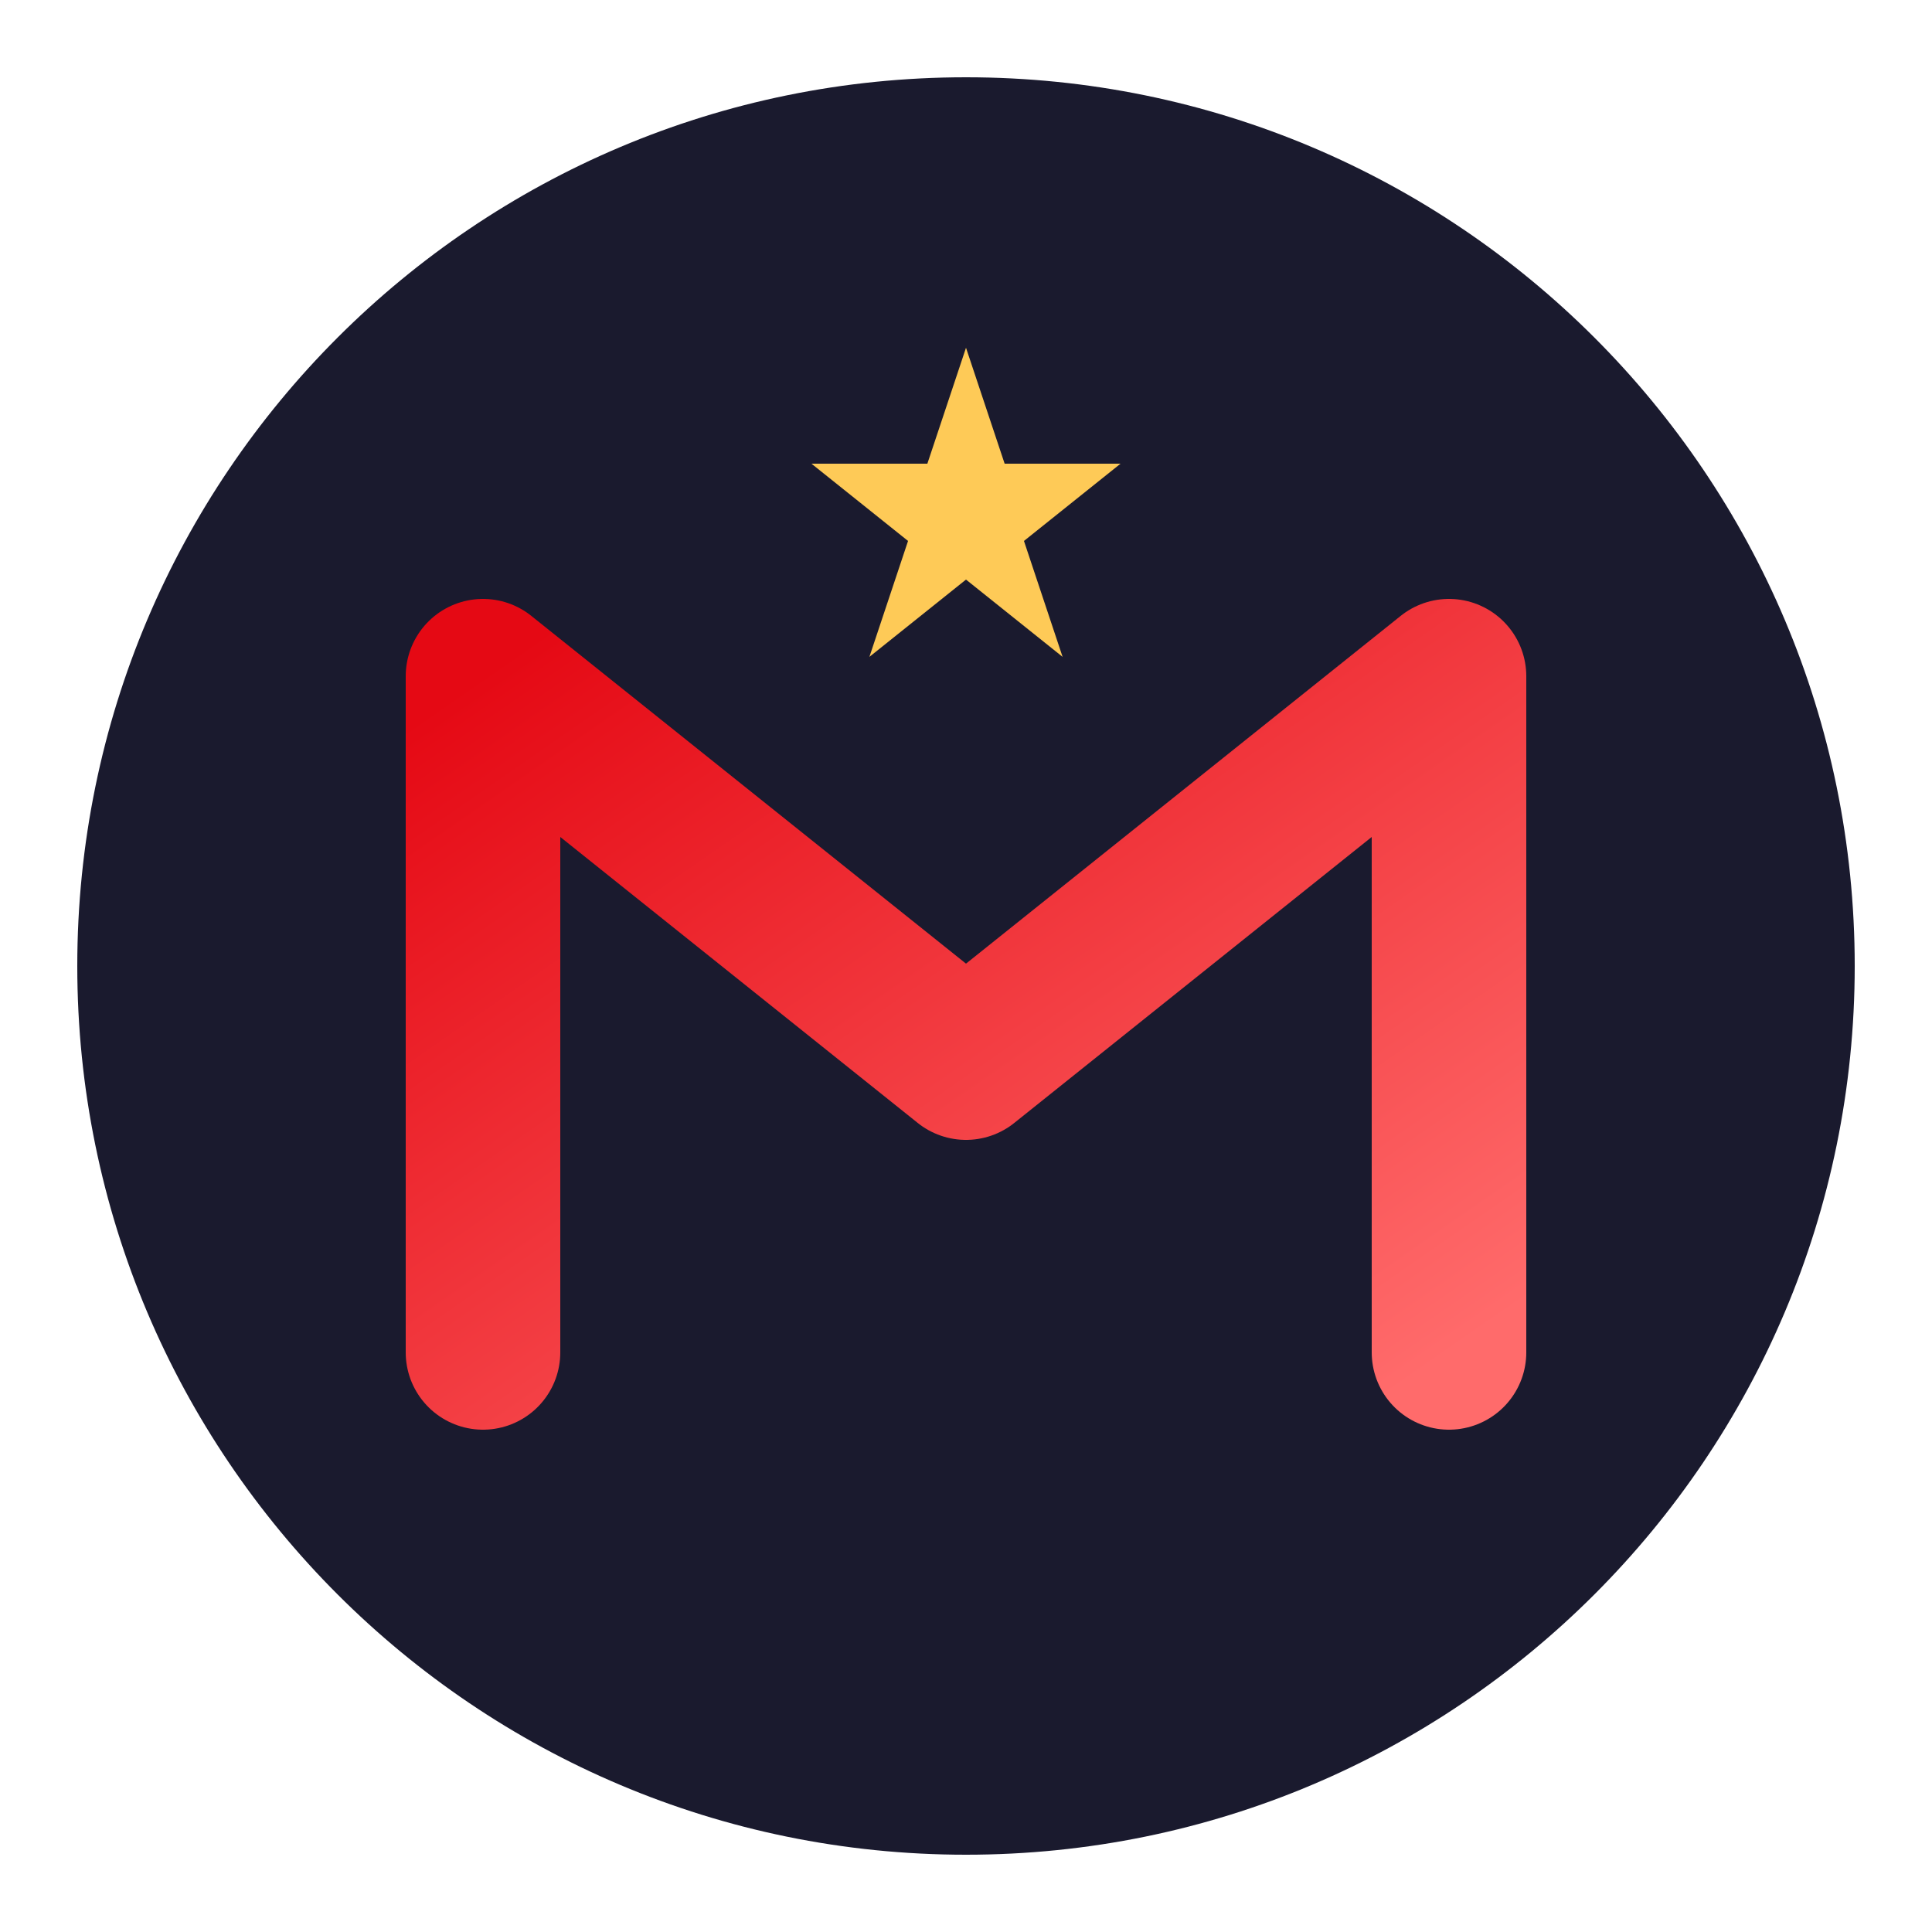
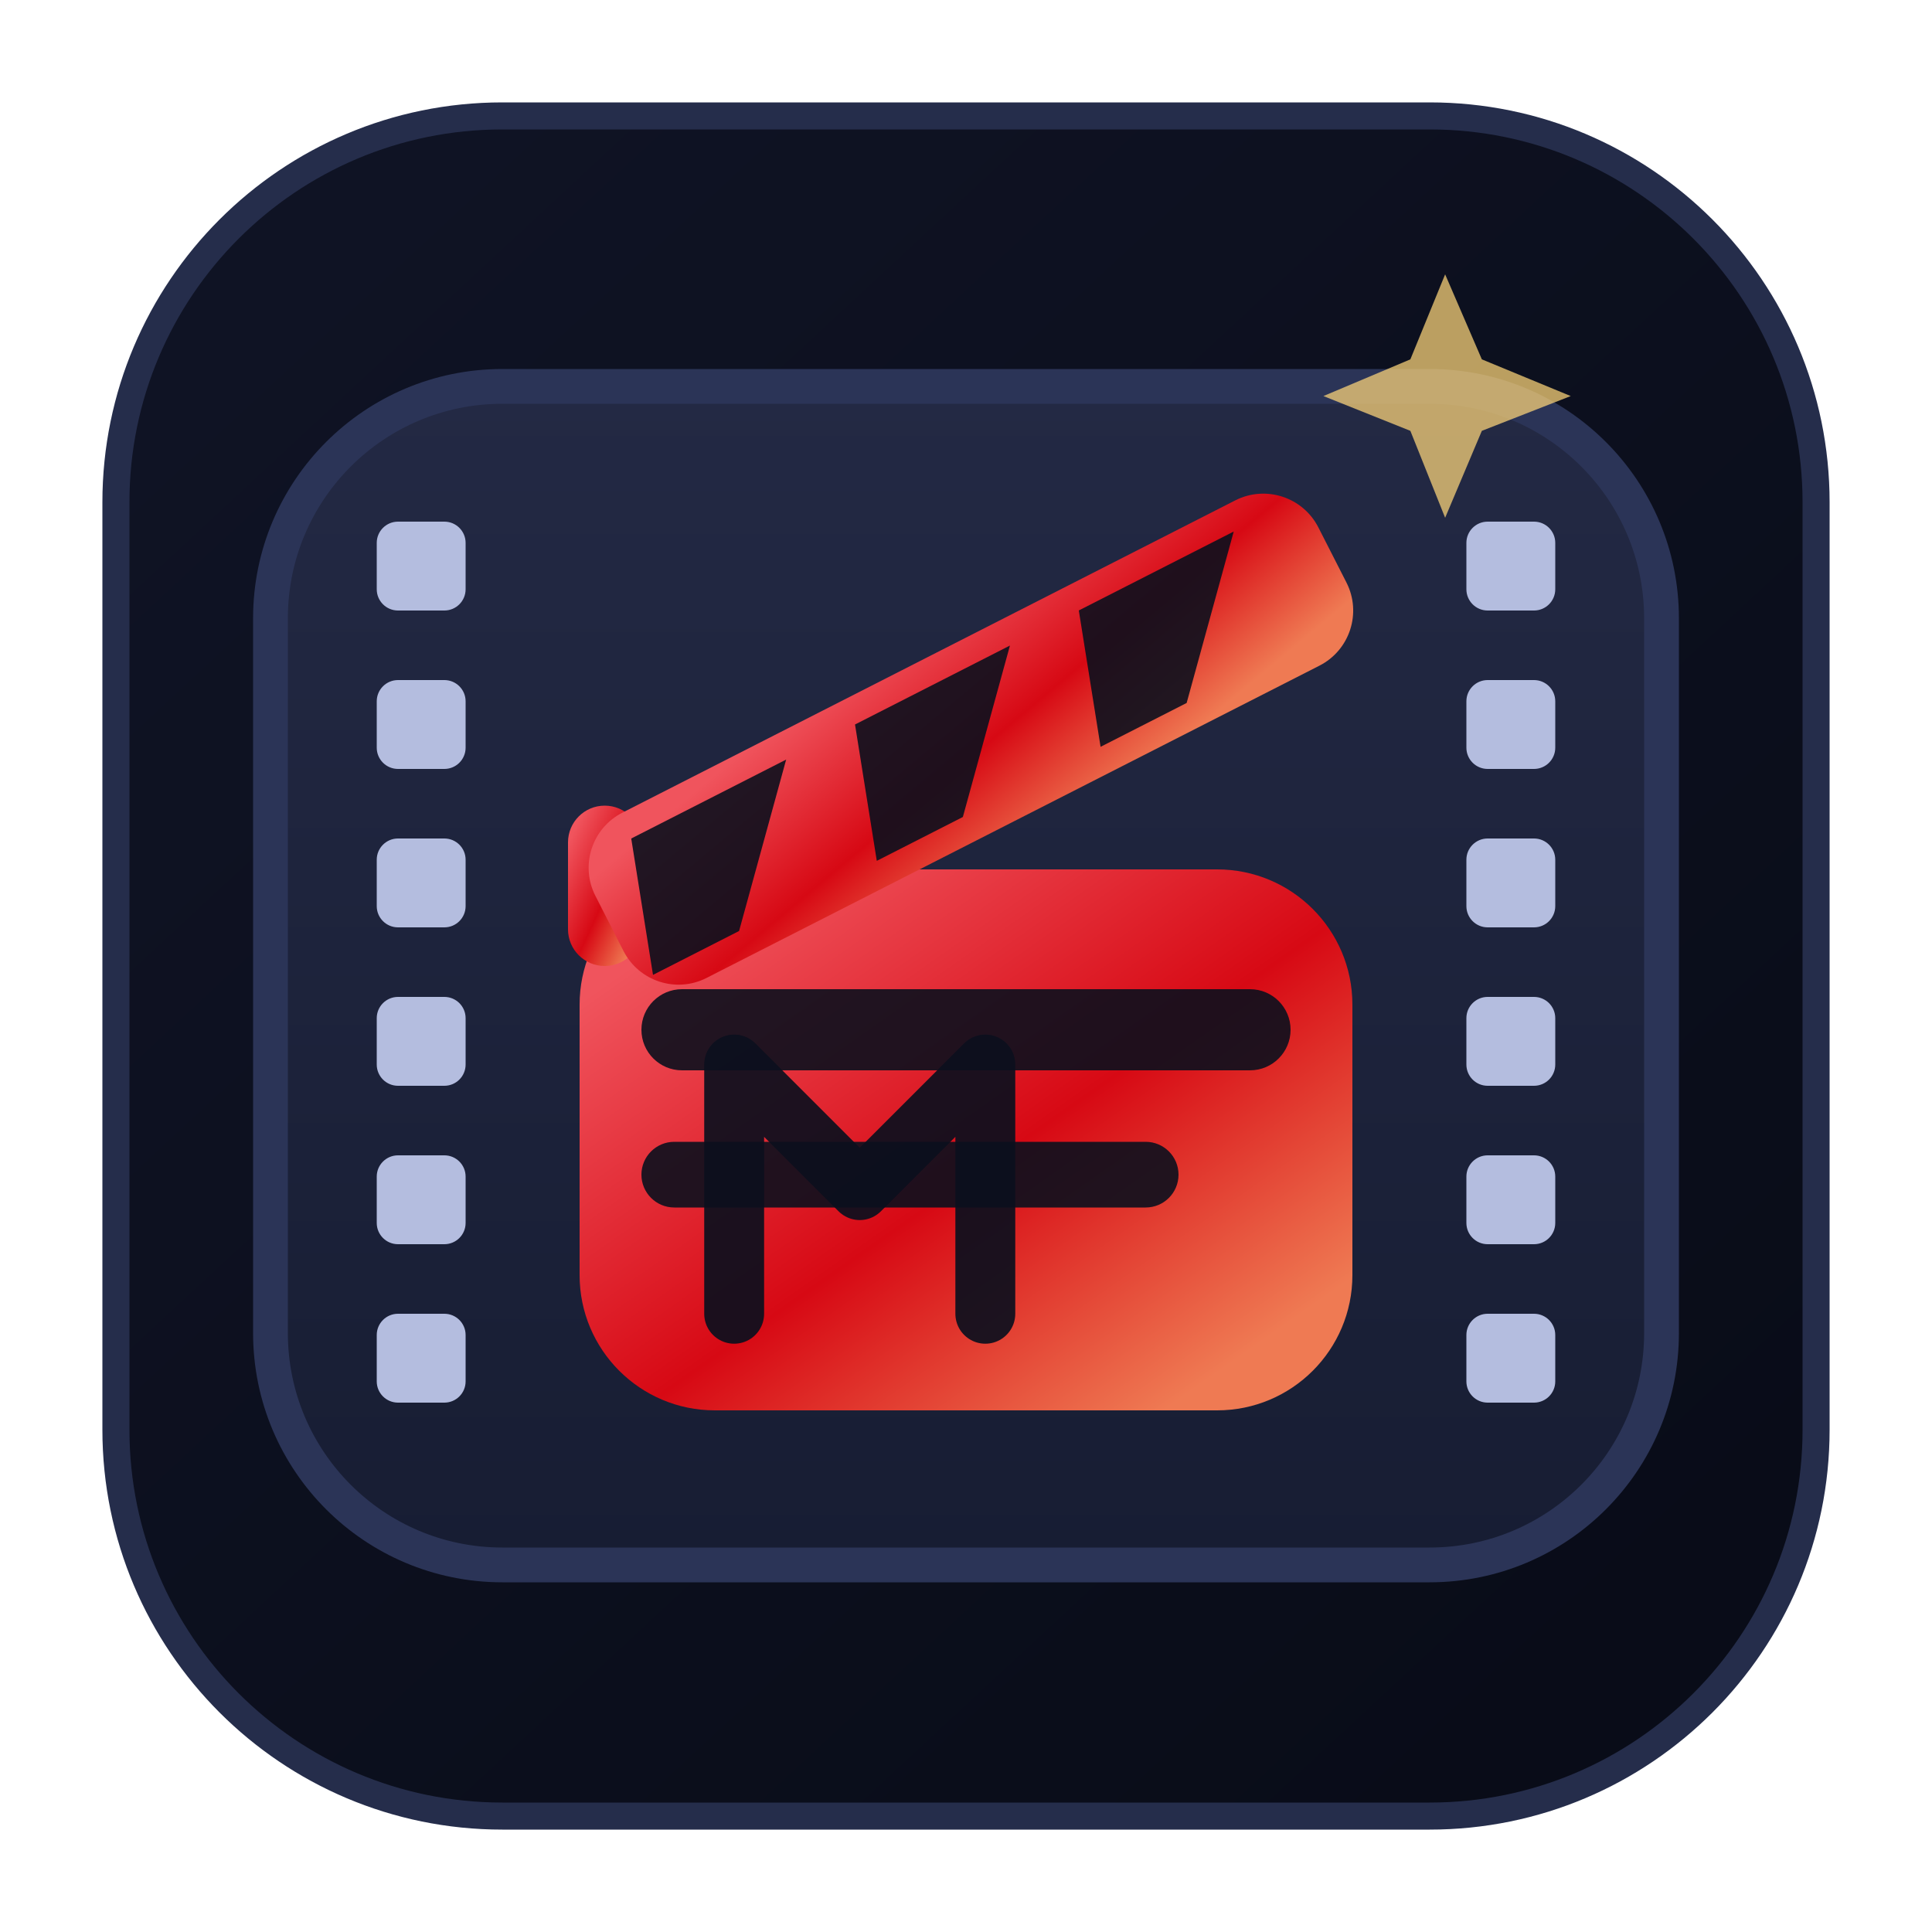
- <svg xmlns="http://www.w3.org/2000/svg" viewBox="0 0 100 100">
+ <svg xmlns="http://www.w3.org/2000/svg" viewBox="0 0 100 100" role="img" aria-label="Majic logo">
  <defs>
-     <linearGradient id="magicGrad" x1="0%" y1="0%" x2="100%" y2="100%">
-       <stop offset="0%" stop-color="#e50914" />
-       <stop offset="100%" stop-color="#ff6b6b" />
+     <linearGradient id="bg" x1="10%" y1="8%" x2="88%" y2="92%">
+       <stop offset="0%" stop-color="#0f1324" />
+       <stop offset="100%" stop-color="#090c18" />
+     </linearGradient>
+     <linearGradient id="accent" x1="12%" y1="12%" x2="88%" y2="88%">
+       <stop offset="0%" stop-color="#f0545d" />
+       <stop offset="55%" stop-color="#d70914" />
+       <stop offset="100%" stop-color="#ef7a53" />
+     </linearGradient>
+     <linearGradient id="film" x1="0%" y1="0%" x2="0%" y2="100%">
+       <stop offset="0%" stop-color="#232944" />
+       <stop offset="100%" stop-color="#171d33" />
    </linearGradient>
  </defs>
-   <circle cx="50" cy="50" r="46" fill="#1a1a2e" />
-   <path d="M25 70 L25 35 L50 55 L75 35 L75 70" fill="none" stroke="url(#magicGrad)" stroke-width="8" stroke-linecap="round" stroke-linejoin="round" />
-   <path d="M50 18 L52 24 L58 24 L53 28 L55 34 L50 30 L45 34 L47 28 L42 24 L48 24 Z" fill="#feca57" />
+   <rect x="6" y="6" width="88" height="88" rx="20" fill="url(#bg)" stroke="#252d4b" stroke-width="1.4" />
+   <rect x="14" y="20" width="72" height="61" rx="12" fill="url(#film)" stroke="#2b3457" stroke-width="1.8" />
+   <rect x="19.5" y="27" width="4.6" height="4.6" rx="1.1" fill="#b4bddf" />
+   <rect x="19.5" y="35.2" width="4.6" height="4.6" rx="1.1" fill="#b4bddf" />
+   <rect x="19.5" y="43.4" width="4.6" height="4.6" rx="1.1" fill="#b4bddf" />
+   <rect x="19.5" y="51.6" width="4.6" height="4.6" rx="1.1" fill="#b4bddf" />
+   <rect x="19.5" y="59.8" width="4.6" height="4.6" rx="1.1" fill="#b4bddf" />
+   <rect x="19.5" y="68" width="4.6" height="4.6" rx="1.1" fill="#b4bddf" />
+   <rect x="75.9" y="27" width="4.6" height="4.6" rx="1.1" fill="#b4bddf" />
+   <rect x="75.9" y="35.2" width="4.6" height="4.6" rx="1.1" fill="#b4bddf" />
+   <rect x="75.9" y="43.4" width="4.6" height="4.6" rx="1.1" fill="#b4bddf" />
+   <rect x="75.9" y="51.6" width="4.6" height="4.6" rx="1.1" fill="#b4bddf" />
+   <rect x="75.9" y="59.8" width="4.6" height="4.6" rx="1.1" fill="#b4bddf" />
+   <rect x="75.9" y="68" width="4.6" height="4.6" rx="1.1" fill="#b4bddf" />
+   <g>
+     <rect x="30" y="45" width="40" height="28" rx="7" fill="url(#accent)" />
+     <rect x="33.2" y="51.2" width="33.6" height="4.2" rx="2.1" fill="#0b0f1d" opacity="0.9" />
+     <rect x="33.2" y="59.1" width="27.8" height="3.4" rx="1.7" fill="#0b0f1d" opacity="0.9" />
+     <path d="M38 68 V55.1 L44.5 61.6 L51 55.1 V68" fill="none" stroke="#0b0f1d" stroke-width="3.1" stroke-linecap="round" stroke-linejoin="round" opacity="0.92" />
+   </g>
+   <rect x="29.4" y="41.7" width="3.8" height="8.3" rx="1.9" fill="url(#accent)" />
+   <g transform="rotate(-27 49 38)">
+     <rect x="29" y="34" width="42" height="9.6" rx="3.2" fill="url(#accent)" />
+     <polygon points="32,35.4 41,35.4 34.8,42.2 29.8,42.2" fill="#0b0f1d" opacity="0.9" />
+     <polygon points="45,35.4 54,35.4 47.8,42.2 42.8,42.2" fill="#0b0f1d" opacity="0.9" />
+     <polygon points="58,35.4 67,35.4 60.8,42.2 55.8,42.2" fill="#0b0f1d" opacity="0.9" />
+   </g>
+   <path d="M74.8 14.2 L76.7 18.6 L81.3 20.5 L76.7 22.3 L74.8 26.8 L73 22.3 L68.5 20.5 L73 18.6 Z" fill="#ffd77a" opacity="0.72" />
</svg>
